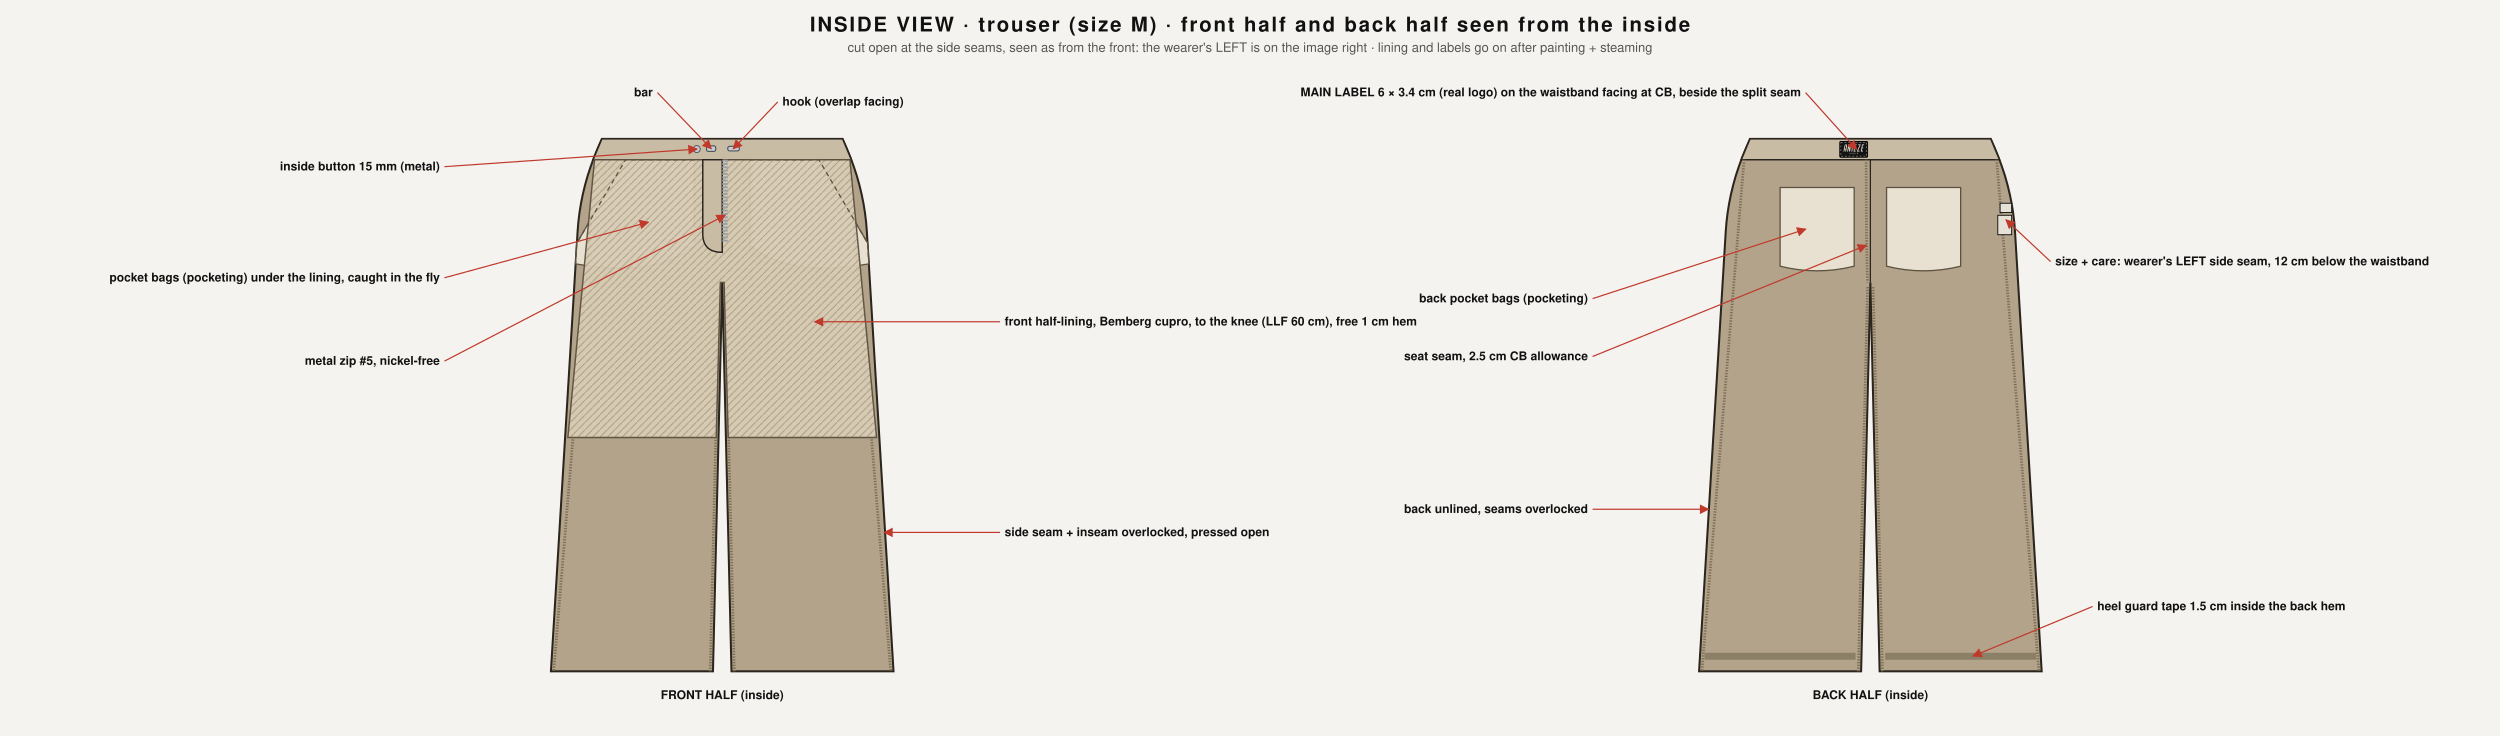
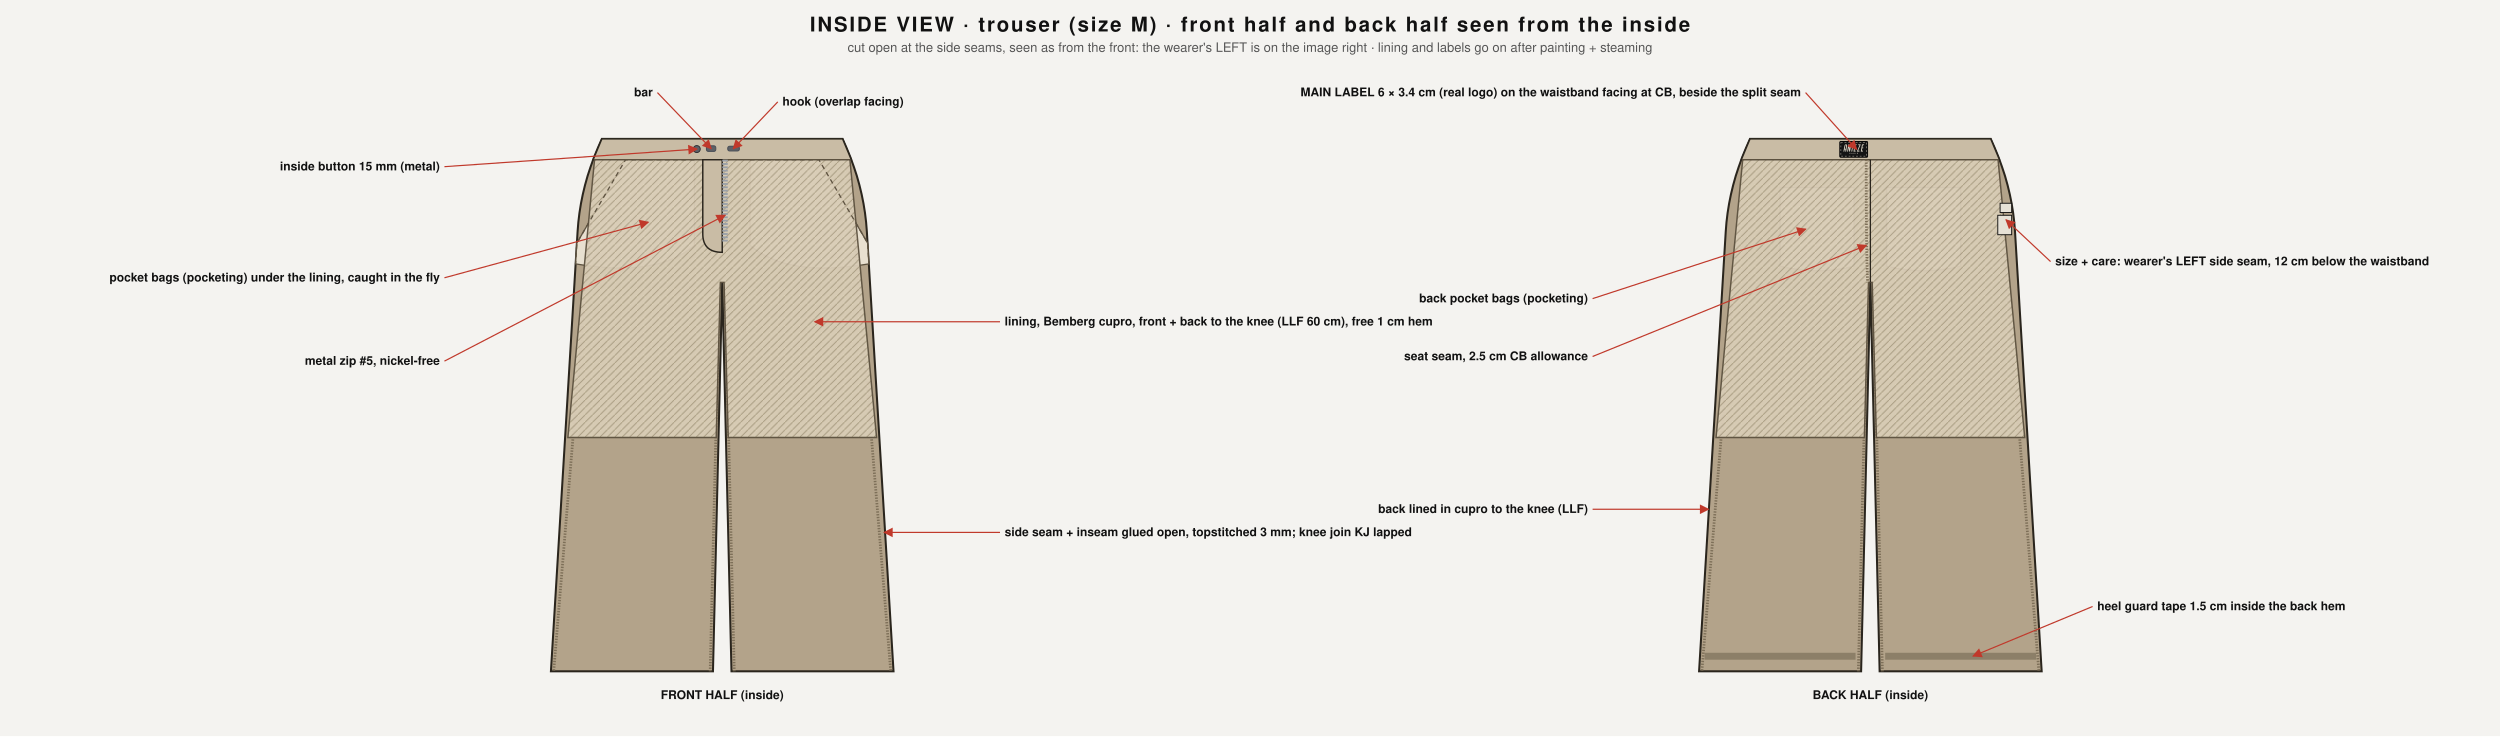
<svg xmlns="http://www.w3.org/2000/svg" width="2700" height="795" viewBox="0 0 2700 795">
  <style>.A{fill:#b3a38a;stroke:#2a251d;stroke-width:2.2}.ln{fill:url(#cul);stroke:#5d5240;stroke-width:1.6;opacity:.95}.pk{fill:#e8e0d0;stroke:#5d5240;stroke-width:1.4}
.pkh{fill:none;stroke:#5d5240;stroke-width:1.4;stroke-dasharray:5 4}.ovl{fill:none;stroke:#7d6f58;stroke-width:3;stroke-dasharray:1.5 1.5}.sm{fill:none;stroke:#2a251d;stroke-width:1.4}
- .zip{stroke:#9aa0a8;stroke-width:6;stroke-dasharray:2 1.6}.fac{fill:#c9bca5;stroke:#2a251d;stroke-width:1.6}.met{fill:#c6cad1;stroke:#4b5058;stroke-width:1.2}
+ .zip{stroke:#9aa0a8;stroke-width:6;stroke-dasharray:2 1.6}.fac{fill:#c9bca5;stroke:#2a251d;stroke-width:1.6}.met{fill:#5d6066;stroke:#4b5058;stroke-width:1.2}
.t{font:700 22px Helvetica,Arial;fill:#111;letter-spacing:2px;text-anchor:middle}.s{font:400 14px Helvetica,Arial;fill:#555;text-anchor:middle}.l{font:600 13px Helvetica,Arial;fill:#111}
.ar{stroke:#c0392b;stroke-width:1.3;fill:none;marker-end:url(#a)}.dim{stroke:#c0392b;stroke-width:1.6;fill:none;marker-start:url(#d);marker-end:url(#d)}.dt{font:700 13px Helvetica,Arial;fill:#c0392b}</style>
  <defs>
    <marker id="a" markerWidth="8" markerHeight="8" refX="7" refY="4" orient="auto">
      <path d="M0,0 L8,4 L0,8 Z" fill="#c0392b" />
    </marker>
    <marker id="d" markerWidth="8" markerHeight="8" refX="4" refY="4" orient="auto-start-reverse">
      <path d="M0,0 L8,4 L0,8 Z" fill="#c0392b" />
    </marker>
    <pattern id="cul" width="8" height="8" patternUnits="userSpaceOnUse">
      <rect width="8" height="8" fill="#d8ccb6" />
      <path d="M0,8 L8,0" stroke="#a89a80" stroke-width="1" />
    </pattern>
  </defs>
  <rect width="2700" height="795" fill="#f4f3f0" />
  <text class="t" x="1350.0" y="34">INSIDE VIEW · trouser (size M) · front half and back half seen from the inside</text>
  <text class="s" x="1350.0" y="56">cut open at the side seams, seen as from the front: the wearer's LEFT is on the image right · lining and labels go on after painting + steaming</text>
  <g transform="translate(400,40)">
    <path class="A" d="M250.0,110.0 L510.0,110.0 L514.4,120.0 L518.5,130.0 L522.1,140.0 L525.4,150.0 L528.2,160.0 L530.6,170.0 L532.6,180.0 L534.2,190.0 L535.4,200.0 L536.2,210.0 L565.0,685.0 L390.0,685.0 L380.0,265.0 L370.0,685.0 L195.0,685.0 L223.8,210.0 L224.6,200.0 L225.8,190.0 L227.4,180.0 L229.4,170.0 L231.8,160.0 L234.6,150.0 L237.9,140.0 L241.5,130.0 L245.6,120.0 L250.0,110.0 Z" />
    <path class="fac" d="M250.0,110.0 L510.0,110.0 L519.4,132.5 L240.6,132.5 Z" />
    <path class="pk" d="M350.0,132.5 L275.6,132.5 L223.0,222.5 L221.6,245.0 Q310.0,260.0 350.0,225.0 Z" />
    <path class="ovl" d="M243.6,132.5 L198.0,685.0" />
    <path class="ovl" d="M377.0,270.0 L367.0,685.0" />
    <path class="pk" d="M410.0,132.5 L484.4,132.5 L537.0,222.5 L538.4,245.0 Q450.0,260.0 410.0,225.0 Z" />
    <path class="ovl" d="M516.4,132.5 L562.0,685.0" />
    <path class="ovl" d="M383.0,270.0 L393.0,685.0" />
    <path class="ln" d="M242.1,132.5 L517.9,132.5 L546.7,432.5 L386.5,432.5 L382.0,265.0 L378.0,265.0 L373.5,432.5 L213.3,432.5 Z" />
    <path class="pkh" d="M350.0,132.5 L275.6,132.5 L223.0,222.5 L221.6,245.0" />
    <path class="pkh" d="M410.0,132.5 L484.4,132.5 L537.0,222.5 L538.4,245.0" />
    <path class="fac" d="M359.0,132.5 L380.0,132.5 L380.0,232.5 Q359.0,232.5 359.0,212.5 Z" />
    <line class="zip" x1="383.0" y1="132.5" x2="383.0" y2="222.5" />
    <rect class="met" x="386.0" y="118.0" width="12.5" height="5.0" rx="2" />
    <rect class="met" x="363.0" y="117.5" width="10.0" height="6.0" rx="2" />
-     <circle cx="352.5" cy="121.0" r="3.8" fill="#c6cad1" stroke="#4b5058" />
+     <circle cx="352.5" cy="121.0" r="3.8" fill="#5d6066" stroke="#2a2c30" />
    <path class="ar" d="M680.0,307.5 L480.0,307.5" />
-     <text class="l" x="685.0" y="311.5" text-anchor="start">front half-lining, Bemberg cupro, to the knee (LLF 60 cm), free 1 cm hem</text>
+     <text class="l" x="685.0" y="311.5" text-anchor="start">lining, Bemberg cupro, front + back to the knee (LLF 60 cm), free 1 cm hem</text>
    <path class="ar" d="M80.0,260.0 L300.0,200.0" />
    <text class="l" x="75.0" y="264.0" text-anchor="end">pocket bags (pocketing) under the lining, caught in the fly</text>
    <path class="ar" d="M80.0,350.0 L383.0,192.5" />
    <text class="l" x="75.0" y="354.0" text-anchor="end">metal zip #5, nickel-free</text>
    <path class="ar" d="M440.0,70.0 L392.0,120.5" />
    <text class="l" x="445.0" y="74.0" text-anchor="start">hook (overlap facing)</text>
    <path class="ar" d="M310.0,60.0 L368.0,120.5" />
    <text class="l" x="305.0" y="64.0" text-anchor="end">bar</text>
    <path class="ar" d="M80.0,140.0 L352.5,121.0" />
    <text class="l" x="75.0" y="144.0" text-anchor="end">inside button 15 mm (metal)</text>
    <path class="ar" d="M680.0,535.0 L555.0,535.0" />
-     <text class="l" x="685.0" y="539.0" text-anchor="start">side seam + inseam overlocked, pressed open</text>
+     <text class="l" x="685.0" y="539.0" text-anchor="start">side seam + inseam glued open, topstitched 3 mm; knee join KJ lapped</text>
    <text class="l" x="380" y="715" text-anchor="middle">FRONT HALF (inside)</text>
  </g>
  <g transform="translate(1640,40)">
    <path class="A" d="M250.0,110.0 L510.0,110.0 L514.4,120.0 L518.5,130.0 L522.1,140.0 L525.4,150.0 L528.2,160.0 L530.6,170.0 L532.6,180.0 L534.2,190.0 L535.4,200.0 L536.2,210.0 L565.0,685.0 L390.0,685.0 L380.0,265.0 L370.0,685.0 L195.0,685.0 L223.8,210.0 L224.6,200.0 L225.8,190.0 L227.4,180.0 L229.4,170.0 L231.8,160.0 L234.6,150.0 L237.9,140.0 L241.5,130.0 L245.6,120.0 L250.0,110.0 Z" />
    <path class="fac" d="M250.0,110.0 L510.0,110.0 L519.4,132.5 L240.6,132.5 Z" />
    <path class="pk" d="M282.5,162.5 L362.5,162.5 L362.5,247.5 Q322.5,257.5 282.5,247.5 Z" />
    <path class="ovl" d="M243.6,132.5 L198.0,685.0" />
    <path class="ovl" d="M377.0,270.0 L367.0,685.0" />
    <rect x="201.0" y="665.0" width="163.0" height="7.5" fill="#8c7f68" />
    <path class="pk" d="M397.5,162.5 L477.5,162.5 L477.5,247.5 Q437.5,257.5 397.5,247.5 Z" />
    <path class="ovl" d="M516.4,132.5 L562.0,685.0" />
    <path class="ovl" d="M383.0,270.0 L393.0,685.0" />
    <rect x="396.0" y="665.0" width="163.0" height="7.5" fill="#8c7f68" />
+     <path class="ln" d="M242.1,132.5 L517.9,132.5 L546.7,432.5 L386.5,432.5 L382.0,265.0 L378.0,265.0 L373.5,432.5 L213.3,432.5 Z" />
    <path class="sm" d="M380.0,132.5 Q380.0,235.0 380.0,265.0" />
    <path class="ovl" d="M375.5,132.5 Q375.5,235.0 377.0,265.0" />
    <rect x="347.0" y="112.8" width="30.0" height="17.0" rx="0.8" fill="#141414" stroke="#000" stroke-width="1" />
    <rect x="348.1" y="113.9" width="27.8" height="14.8" fill="none" stroke="#d9d2c3" stroke-width="0.8" stroke-dasharray="2 2" opacity=".6" />
    <g transform="translate(347.14,110.51) scale(0.0745)" fill="#d9d2c3">
      <polygon points="134.49 73.39 140.06 136.17 150.91 73.39 163.82 73.39 145.7 177.48 133.9 177.82 127.15 120.32 116.89 177.82 103.98 177.82 122.17 73.39 134.49 73.39" />
      <path d="M89.31,177.82h-12.91l4.69-29.92h-12.91l-5.28,29.92h-12.91c4.09-21.47,7.12-43.2,11.33-64.64,3.12-15.88,5.16-40.32,25.9-40.98,19.94-.64,16.69,16.69,14.89,30.73-3.19,24.94-9.71,49.89-12.81,74.9ZM83.44,137.34c1.56-17.5,7.92-35.06,6.61-52.66-.97-2.13-4.09-2.26-6.05-1.64-4.73,1.51-7.04,16.67-8,21.33-2.22,10.88-3.86,21.98-5.46,32.96h12.91Z" />
      <polygon points="244 73.39 242.21 83.92 224.9 84.51 219.36 117.98 233.44 117.98 231.62 128.48 217.02 128.55 211.15 164.33 228.16 164.33 225.82 177.82 195.9 177.82 214.08 73.39 244 73.39" />
      <polygon points="350 73.39 348.18 83.89 331.28 84.01 325.36 117.98 339.44 117.98 337.6 128.46 323.28 129.1 317.15 164.33 334.16 164.33 331.81 177.82 301.89 177.82 320.08 73.39 350 73.39" />
      <polygon points="301.4 73.39 263.27 164.33 283.21 164.33 280.87 177.82 244.5 177.82 283.8 83.95 263.27 83.95 265.03 73.39 301.4 73.39" />
      <polygon points="195.4 73.39 177.22 177.82 164.31 177.82 182.5 73.39 195.4 73.39" />
    </g>
    <text x="362.0" y="126.3" text-anchor="middle" font-family="Helvetica,Arial" font-weight="700" font-size="1.7" letter-spacing="1.0" fill="#d9d2c3">PARIS</text>
    <rect x="517.6" y="192.5" width="15.0" height="21.0" fill="#e6e1d6" stroke="#111" />
    <rect x="520.1" y="179.5" width="12.5" height="10.0" fill="#e6e1d6" stroke="#111" />
    <path class="ar" d="M310.0,60.0 L365.0,121.2" />
    <text class="l" x="305.0" y="64.0" text-anchor="end">MAIN LABEL 6 × 3.4 cm (real logo) on the waistband facing at CB, beside the split seam</text>
    <path class="ar" d="M574.6,242.5 L526.6,197.5" />
    <text class="l" x="579.6" y="246.5" text-anchor="start">size + care: wearer's LEFT side seam, 12 cm below the waistband</text>
    <path class="ar" d="M80.0,282.5 L310.0,207.5" />
    <text class="l" x="75.0" y="286.5" text-anchor="end">back pocket bags (pocketing)</text>
    <path class="ar" d="M80.0,345.0 L375.5,225.0" />
    <text class="l" x="75.0" y="349.0" text-anchor="end">seat seam, 2.5 cm CB allowance</text>
    <path class="ar" d="M620.0,615.0 L491.0,668.5" />
    <text class="l" x="625.0" y="619.0" text-anchor="start">heel guard tape 1.5 cm inside the back hem</text>
    <path class="ar" d="M80.0,510.0 L205.0,510.0" />
-     <text class="l" x="75.0" y="514.0" text-anchor="end">back unlined, seams overlocked</text>
+     <text class="l" x="75.0" y="514.0" text-anchor="end">back lined in cupro to the knee (LLF)</text>
    <text class="l" x="380" y="715" text-anchor="middle">BACK HALF (inside)</text>
  </g>
</svg>
